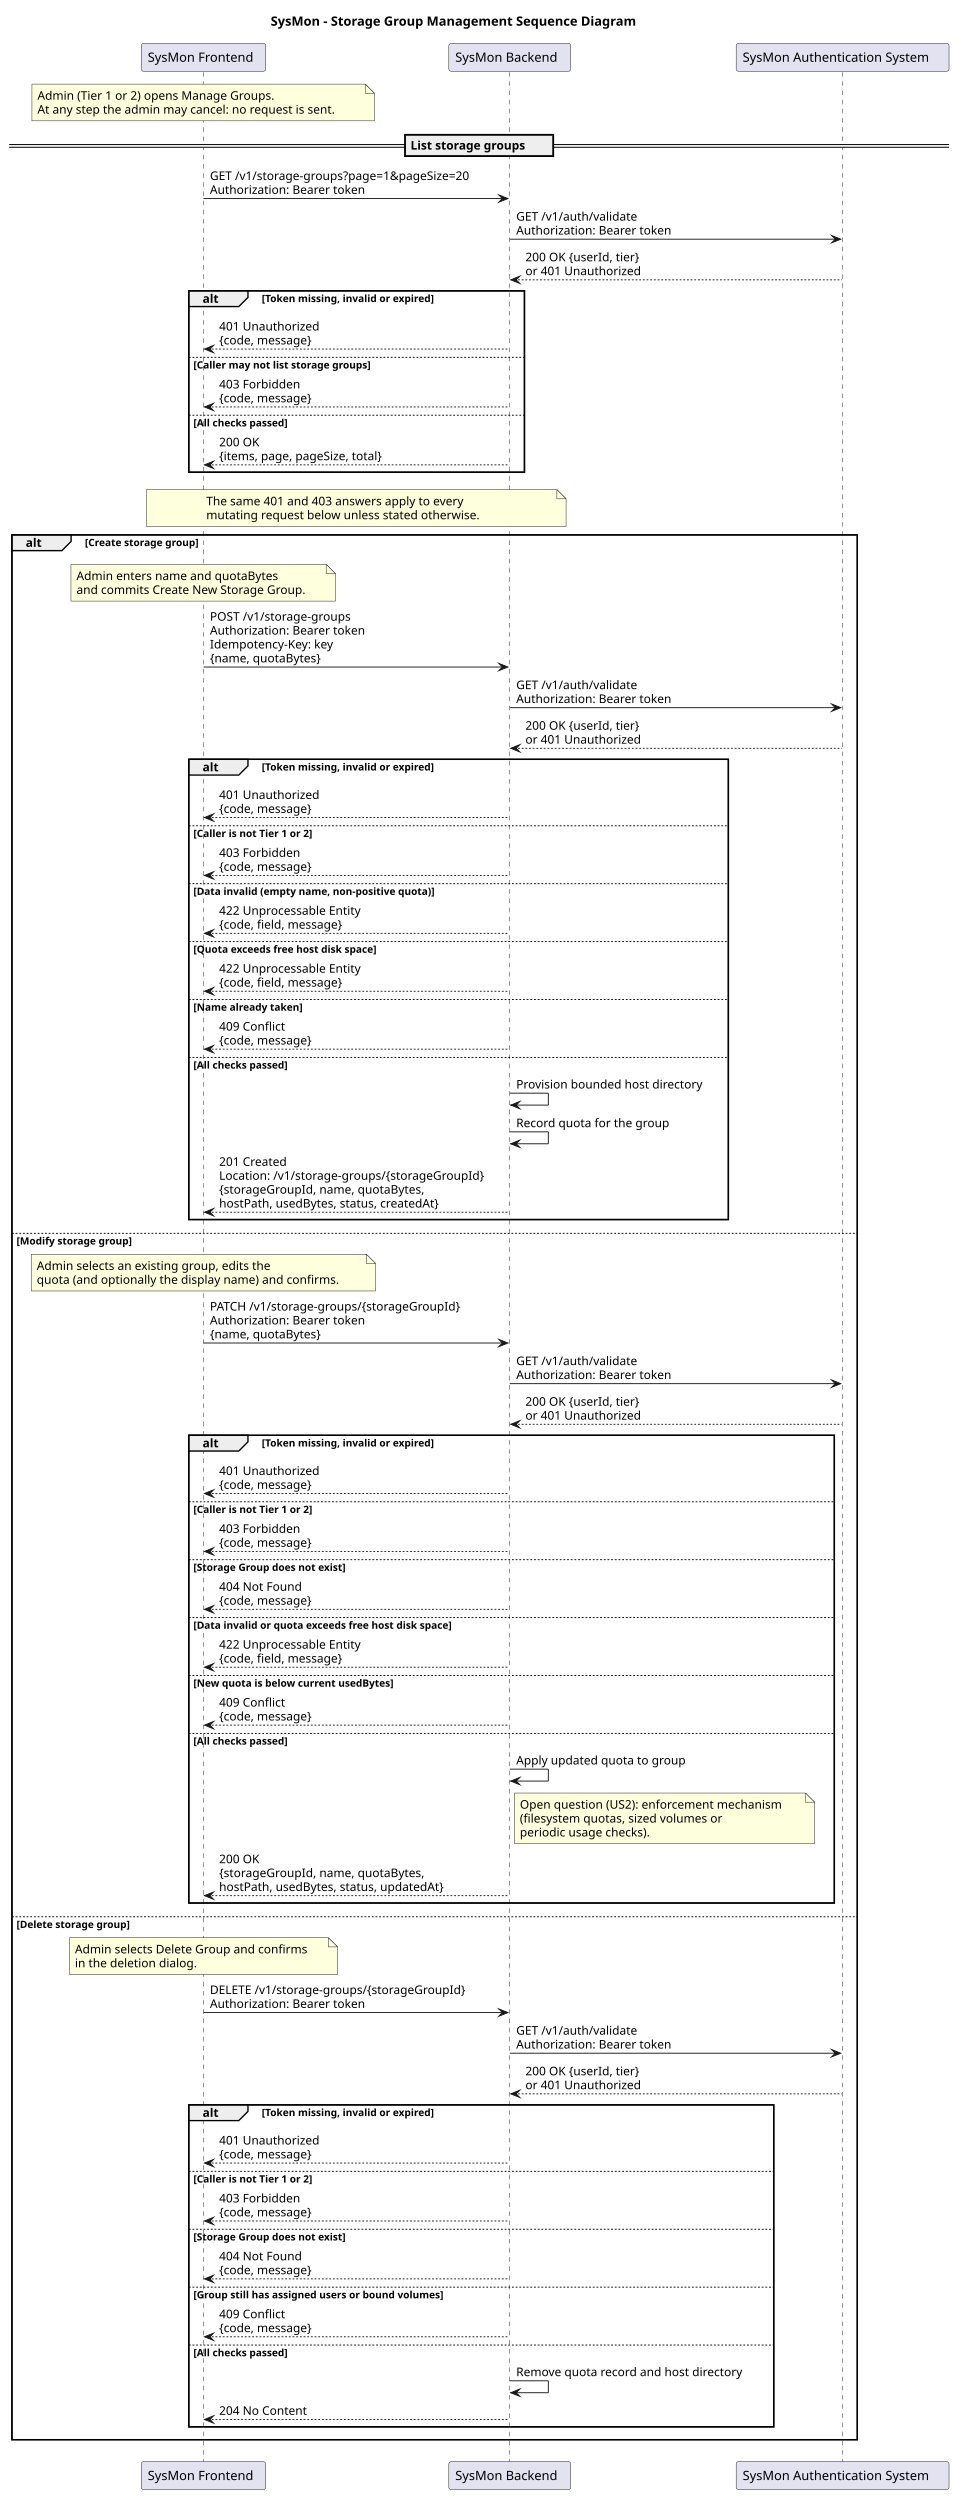
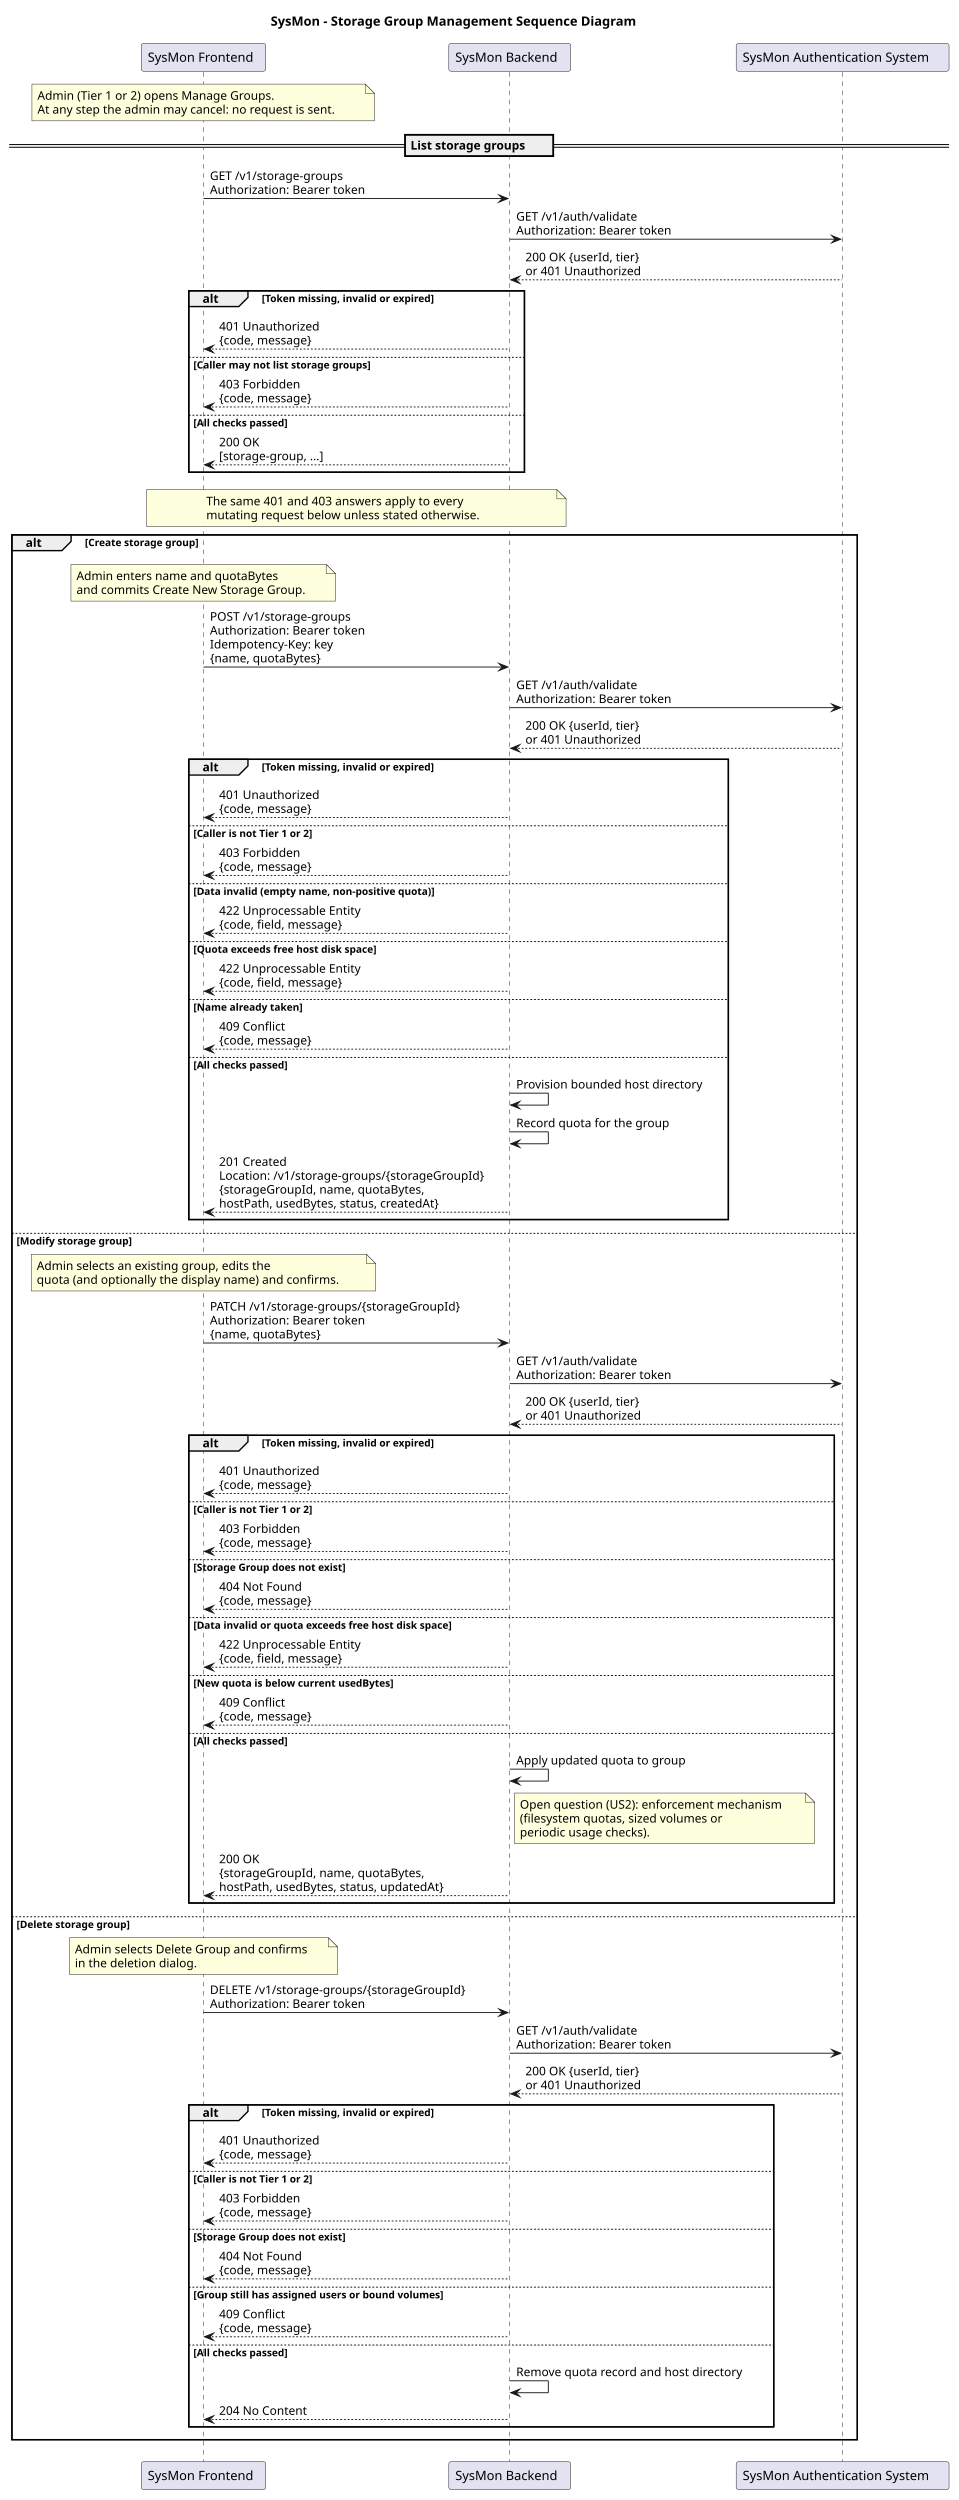
<svg xmlns="http://www.w3.org/2000/svg" version="1.1" data-diagram-type="SEQUENCE" style="width:1044px;height:2723px;background:#FFFFFF;" width="1044px" height="2723px" viewBox="0 0 1044 2723" zoomAndPan="magnify" preserveAspectRatio="none" contentStyleType="text/css">
  <defs />
  <g font-family="sans-serif" lengthAdjust="spacing">
    <g class="title" data-source-line="1">
      <text x="294.812" y="27.995" fill="#000" font-size="14" textLength="453.079" font-weight="700">SysMon - Storage Group Management Sequence Diagram</text>
    </g>
    <rect x="205.644" y="316.789" width="365.594" height="197.539" fill="none" style="stroke:#000;stroke-width:1.5;" />
    <rect x="13" y="582.594" width="920.773" height="2074.703" fill="none" style="stroke:#000;stroke-width:1.5;" />
    <rect x="205.644" y="827.055" width="587.704" height="501.281" fill="none" style="stroke:#000;stroke-width:1.5;" />
    <rect x="205.644" y="1563.336" width="703.129" height="509.414" fill="none" style="stroke:#000;stroke-width:1.5;" />
    <rect x="205.644" y="2292.617" width="637.107" height="350.68" fill="none" style="stroke:#000;stroke-width:1.5;" />
    <g class="participant-lifeline" data-qualified-name="Frontend" data-entity-uid="part1" id="part1-lifeline" data-source-line="3">
      <g>
        <rect x="218.144" y="78.594" width="8" height="2602.703" fill="#000" fill-opacity="0" />
        <line x1="221.644" y1="78.594" x2="221.644" y2="2681.297" style="stroke:#181818;stroke-width:0.5;stroke-dasharray:5,5;" />
      </g>
    </g>
    <g class="participant-lifeline" data-qualified-name="Backend" data-entity-uid="part2" id="part2-lifeline" data-source-line="4">
      <g>
        <rect x="551.738" y="78.594" width="8" height="2602.703" fill="#000" fill-opacity="0" />
        <line x1="555.238" y1="78.594" x2="555.238" y2="2681.297" style="stroke:#181818;stroke-width:0.5;stroke-dasharray:5,5;" />
      </g>
    </g>
    <g class="participant-lifeline" data-qualified-name="Auth" data-entity-uid="part3" id="part3-lifeline" data-source-line="5">
      <g>
        <rect x="914.273" y="78.594" width="8" height="2602.703" fill="#000" fill-opacity="0" />
        <line x1="917.773" y1="78.594" x2="917.773" y2="2681.297" style="stroke:#181818;stroke-width:0.5;stroke-dasharray:5,5;" />
      </g>
    </g>
    <g class="participant participant-head" data-qualified-name="Frontend" data-entity-uid="part1" id="part1-head" data-source-line="3">
      <rect x="153.873" y="47.297" width="135.543" height="30.297" fill="#E2E2F0" style="stroke:#181818;stroke-width:0.5;" rx="2.5" ry="2.5" />
      <text x="160.873" y="67.292" fill="#000" font-size="14" textLength="121.543">SysMon Frontend</text>
    </g>
    <g class="participant participant-head" data-qualified-name="Backend" data-entity-uid="part2" id="part2-head" data-source-line="4">
      <rect x="488.841" y="47.297" width="132.795" height="30.297" fill="#E2E2F0" style="stroke:#181818;stroke-width:0.5;" rx="2.5" ry="2.5" />
      <text x="495.841" y="67.292" fill="#000" font-size="14" textLength="118.795">SysMon Backend</text>
    </g>
    <g class="participant participant-head" data-qualified-name="Auth" data-entity-uid="part3" id="part3-head" data-source-line="5">
      <rect x="801.842" y="47.297" width="231.861" height="30.297" fill="#E2E2F0" style="stroke:#181818;stroke-width:0.5;" rx="2.5" ry="2.5" />
      <text x="808.842" y="67.292" fill="#000" font-size="14" textLength="217.861">SysMon Authentication System</text>
    </g>
    <g class="participant participant-tail" data-qualified-name="Frontend" data-entity-uid="part1" id="part1-tail" data-source-line="3">
      <rect x="153.873" y="2681.297" width="135.543" height="30.297" fill="#E2E2F0" style="stroke:#181818;stroke-width:0.5;" rx="2.5" ry="2.5" />
      <text x="160.873" y="2701.292" fill="#000" font-size="14" textLength="121.543">SysMon Frontend</text>
    </g>
    <g class="participant participant-tail" data-qualified-name="Backend" data-entity-uid="part2" id="part2-tail" data-source-line="4">
      <rect x="488.841" y="2681.297" width="132.795" height="30.297" fill="#E2E2F0" style="stroke:#181818;stroke-width:0.5;" rx="2.5" ry="2.5" />
      <text x="495.841" y="2701.292" fill="#000" font-size="14" textLength="118.795">SysMon Backend</text>
    </g>
    <g class="participant participant-tail" data-qualified-name="Auth" data-entity-uid="part3" id="part3-tail" data-source-line="5">
      <rect x="801.842" y="2681.297" width="231.861" height="30.297" fill="#E2E2F0" style="stroke:#181818;stroke-width:0.5;" rx="2.5" ry="2.5" />
      <text x="808.842" y="2701.292" fill="#000" font-size="14" textLength="217.861">SysMon Authentication System</text>
    </g>
    <path d="M34.778,91.594 L34.778,131.594 L407.778,131.594 L407.778,101.594 L397.778,91.594 L34.778,91.594" style="stroke:#181818;stroke-width:0.5;" fill="#FEFFDD" />
    <path d="M397.778,91.594 L397.778,101.594 L407.778,101.594 L397.778,91.594" style="stroke:#181818;stroke-width:0.5;" fill="#FEFFDD" />
    <text x="40.778" y="108.661" fill="#000" font-size="13" textLength="277.088">Admin (Tier 1 or 2) opens Manage Groups.</text>
    <text x="40.778" y="123.793" fill="#000" font-size="13" textLength="352.733">At any step the admin may cancel: no request is sent.</text>
    <rect x="10" y="157.426" width="1023.704" height="3" fill="#EEE" style="stroke:#EEE;stroke-width:1;" />
    <line x1="10" y1="157.426" x2="1033.704" y2="157.426" style="stroke:#000;stroke-width:1;" />
    <line x1="10" y1="160.426" x2="1033.704" y2="160.426" style="stroke:#000;stroke-width:1;" />
    <rect x="441.149" y="146.859" width="161.405" height="23.133" fill="#EEE" style="stroke:#000;stroke-width:2;" />
    <text x="447.149" y="162.926" fill="#000" font-size="13" textLength="142.879" font-weight="700">List storage groups</text>
    <g class="message" data-entity-1="part1" data-entity-2="part2" id="msg1" data-source-line="13">
      <polygon points="543.238,212.258,553.238,216.258,543.238,220.258,547.238,216.258" fill="#181818" style="stroke:#181818;stroke-width:1;stroke-linejoin:miter;stroke-miterlimit:10;" />
      <line x1="221.644" y1="216.258" x2="549.238" y2="216.258" style="stroke:#181818;stroke-width:1;" />
-       <text x="228.644" y="196.059" fill="#000" font-size="13" textLength="309.232">GET /v1/storage-groups?page=1&amp;pageSize=20</text>
+       <text x="228.644" y="196.059" fill="#000" font-size="13" textLength="153.975">GET /v1/storage-groups</text>
      <text x="228.644" y="211.192" fill="#000" font-size="13" textLength="180.102">Authorization: Bearer token</text>
    </g>
    <g class="message" data-entity-1="part2" data-entity-2="part3" id="msg2" data-source-line="14">
      <polygon points="905.773,256.523,915.773,260.523,905.773,264.523,909.773,260.523" fill="#181818" style="stroke:#181818;stroke-width:1;stroke-linejoin:miter;stroke-miterlimit:10;" />
      <line x1="555.238" y1="260.523" x2="911.773" y2="260.523" style="stroke:#181818;stroke-width:1;" />
      <text x="562.238" y="240.325" fill="#000" font-size="13" textLength="141.204">GET /v1/auth/validate</text>
      <text x="562.238" y="255.458" fill="#000" font-size="13" textLength="180.102">Authorization: Bearer token</text>
    </g>
    <g class="message" data-entity-1="part3" data-entity-2="part2" id="msg3" data-source-line="15">
      <polygon points="566.238,300.789,556.238,304.789,566.238,308.789,562.238,304.789" fill="#181818" style="stroke:#181818;stroke-width:1;stroke-linejoin:miter;stroke-miterlimit:10;" />
      <line x1="560.238" y1="304.789" x2="916.773" y2="304.789" style="stroke:#181818;stroke-width:1;stroke-dasharray:2,2;" />
      <text x="572.238" y="284.59" fill="#000" font-size="13" textLength="139.134">200 OK {userId, tier}</text>
      <text x="572.238" y="299.723" fill="#000" font-size="13" textLength="133.656">or 401 Unauthorized</text>
    </g>
    <path d="M205.644,316.789 L270.087,316.789 L270.087,323.922 L260.087,333.922 L205.644,333.922 L205.644,316.789" style="stroke:#000;stroke-width:1.5;" fill="#EEE" />
    <rect x="205.644" y="316.789" width="365.594" height="197.539" fill="none" style="stroke:#000;stroke-width:1.5;" />
    <text x="220.644" y="329.856" fill="#000" font-size="13" textLength="19.443" font-weight="700">alt</text>
    <text x="285.087" y="329" fill="#000" font-size="11" textLength="216.573" font-weight="700">[Token missing, invalid or expired]</text>
    <g class="message" data-entity-1="part2" data-entity-2="part1" id="msg4" data-source-line="18">
      <polygon points="232.644,376.188,222.644,380.188,232.644,384.188,228.644,380.188" fill="#181818" style="stroke:#181818;stroke-width:1;stroke-linejoin:miter;stroke-miterlimit:10;" />
      <line x1="226.644" y1="380.188" x2="554.238" y2="380.188" style="stroke:#181818;stroke-width:1;stroke-dasharray:2,2;" />
      <text x="238.644" y="359.989" fill="#000" font-size="13" textLength="116.226">401 Unauthorized</text>
      <text x="238.644" y="375.122" fill="#000" font-size="13" textLength="114.582">{code, message}</text>
    </g>
    <line x1="205.644" y1="389.188" x2="571.238" y2="389.188" style="stroke:#000;stroke-width:1;stroke-dasharray:2,2;" />
    <text x="210.644" y="401.398" fill="#000" font-size="11" textLength="221.826" font-weight="700">[Caller may not list storage groups]</text>
    <g class="message" data-entity-1="part2" data-entity-2="part1" id="msg5" data-source-line="20">
      <polygon points="232.644,439.258,222.644,443.258,232.644,447.258,228.644,443.258" fill="#181818" style="stroke:#181818;stroke-width:1;stroke-linejoin:miter;stroke-miterlimit:10;" />
      <line x1="226.644" y1="443.258" x2="554.238" y2="443.258" style="stroke:#181818;stroke-width:1;stroke-dasharray:2,2;" />
      <text x="238.644" y="423.059" fill="#000" font-size="13" textLength="94.326">403 Forbidden</text>
      <text x="238.644" y="438.192" fill="#000" font-size="13" textLength="114.582">{code, message}</text>
    </g>
    <line x1="205.644" y1="452.258" x2="571.238" y2="452.258" style="stroke:#000;stroke-width:1;stroke-dasharray:2,2;" />
    <text x="210.644" y="464.468" fill="#000" font-size="11" textLength="119.689" font-weight="700">[All checks passed]</text>
    <g class="message" data-entity-1="part2" data-entity-2="part1" id="msg6" data-source-line="22">
      <polygon points="232.644,502.328,222.644,506.328,232.644,510.328,228.644,506.328" fill="#181818" style="stroke:#181818;stroke-width:1;stroke-linejoin:miter;stroke-miterlimit:10;" />
      <line x1="226.644" y1="506.328" x2="554.238" y2="506.328" style="stroke:#181818;stroke-width:1;stroke-dasharray:2,2;" />
      <text x="238.644" y="486.129" fill="#000" font-size="13" textLength="47.703">200 OK</text>
-       <text x="238.644" y="501.262" fill="#000" font-size="13" textLength="198.828">{items, page, pageSize, total}</text>
+       <text x="238.644" y="501.262" fill="#000" font-size="13" textLength="122.922">[storage-group, ...]</text>
    </g>
    <path d="M159.56,533.328 L159.56,573.328 L616.56,573.328 L616.56,543.328 L606.56,533.328 L159.56,533.328" style="stroke:#181818;stroke-width:0.5;" fill="#FEFFDD" />
    <path d="M606.56,533.328 L606.56,543.328 L616.56,543.328 L606.56,533.328" style="stroke:#181818;stroke-width:0.5;" fill="#FEFFDD" />
    <text x="224.653" y="550.395" fill="#000" font-size="13" textLength="306.001">The same 401 and 403 answers apply to every</text>
    <text x="224.653" y="565.528" fill="#000" font-size="13" textLength="318.576">mutating request below unless stated otherwise.</text>
    <path d="M13,582.594 L77.443,582.594 L77.443,589.727 L67.443,599.727 L13,599.727 L13,582.594" style="stroke:#000;stroke-width:1.5;" fill="#EEE" />
    <rect x="13" y="582.594" width="920.773" height="2074.703" fill="none" style="stroke:#000;stroke-width:1.5;" />
    <text x="28" y="595.661" fill="#000" font-size="13" textLength="19.443" font-weight="700">alt</text>
    <text x="92.443" y="594.804" fill="#000" font-size="11" textLength="142.919" font-weight="700">[Create storage group]</text>
    <path d="M77.281,614.727 L77.281,654.727 L365.281,654.727 L365.281,624.727 L355.281,614.727 L77.281,614.727" style="stroke:#181818;stroke-width:0.5;" fill="#FEFFDD" />
    <path d="M355.281,614.727 L355.281,624.727 L365.281,624.727 L355.281,614.727" style="stroke:#181818;stroke-width:0.5;" fill="#FEFFDD" />
    <text x="83.281" y="631.793" fill="#000" font-size="13" textLength="234.952">Admin enters name and quotaBytes</text>
    <text x="83.281" y="646.926" fill="#000" font-size="13" textLength="267.725">and commits Create New Storage Group.</text>
    <g class="message" data-entity-1="part1" data-entity-2="part2" id="msg7" data-source-line="36">
      <polygon points="543.238,722.523,553.238,726.523,543.238,730.523,547.238,726.523" fill="#181818" style="stroke:#181818;stroke-width:1;stroke-linejoin:miter;stroke-miterlimit:10;" />
      <line x1="221.644" y1="726.523" x2="549.238" y2="726.523" style="stroke:#181818;stroke-width:1;" />
      <text x="228.644" y="676.059" fill="#000" font-size="13" textLength="162.011">POST /v1/storage-groups</text>
      <text x="228.644" y="691.192" fill="#000" font-size="13" textLength="180.102">Authorization: Bearer token</text>
      <text x="228.644" y="706.325" fill="#000" font-size="13" textLength="145.768">Idempotency-Key: key</text>
      <text x="228.644" y="721.458" fill="#000" font-size="13" textLength="135.662">{name, quotaBytes}</text>
    </g>
    <g class="message" data-entity-1="part2" data-entity-2="part3" id="msg8" data-source-line="37">
      <polygon points="905.773,766.789,915.773,770.789,905.773,774.789,909.773,770.789" fill="#181818" style="stroke:#181818;stroke-width:1;stroke-linejoin:miter;stroke-miterlimit:10;" />
      <line x1="555.238" y1="770.789" x2="911.773" y2="770.789" style="stroke:#181818;stroke-width:1;" />
      <text x="562.238" y="750.59" fill="#000" font-size="13" textLength="141.204">GET /v1/auth/validate</text>
      <text x="562.238" y="765.723" fill="#000" font-size="13" textLength="180.102">Authorization: Bearer token</text>
    </g>
    <g class="message" data-entity-1="part3" data-entity-2="part2" id="msg9" data-source-line="38">
      <polygon points="566.238,811.055,556.238,815.055,566.238,819.055,562.238,815.055" fill="#181818" style="stroke:#181818;stroke-width:1;stroke-linejoin:miter;stroke-miterlimit:10;" />
      <line x1="560.238" y1="815.055" x2="916.773" y2="815.055" style="stroke:#181818;stroke-width:1;stroke-dasharray:2,2;" />
      <text x="572.238" y="794.856" fill="#000" font-size="13" textLength="139.134">200 OK {userId, tier}</text>
      <text x="572.238" y="809.989" fill="#000" font-size="13" textLength="133.656">or 401 Unauthorized</text>
    </g>
    <path d="M205.644,827.055 L270.087,827.055 L270.087,834.188 L260.087,844.188 L205.644,844.188 L205.644,827.055" style="stroke:#000;stroke-width:1.5;" fill="#EEE" />
    <rect x="205.644" y="827.055" width="587.704" height="501.281" fill="none" style="stroke:#000;stroke-width:1.5;" />
    <text x="220.644" y="840.122" fill="#000" font-size="13" textLength="19.443" font-weight="700">alt</text>
    <text x="285.087" y="839.265" fill="#000" font-size="11" textLength="216.573" font-weight="700">[Token missing, invalid or expired]</text>
    <g class="message" data-entity-1="part2" data-entity-2="part1" id="msg10" data-source-line="41">
      <polygon points="232.644,886.453,222.644,890.453,232.644,894.453,228.644,890.453" fill="#181818" style="stroke:#181818;stroke-width:1;stroke-linejoin:miter;stroke-miterlimit:10;" />
      <line x1="226.644" y1="890.453" x2="554.238" y2="890.453" style="stroke:#181818;stroke-width:1;stroke-dasharray:2,2;" />
      <text x="238.644" y="870.254" fill="#000" font-size="13" textLength="116.226">401 Unauthorized</text>
      <text x="238.644" y="885.387" fill="#000" font-size="13" textLength="114.582">{code, message}</text>
    </g>
    <line x1="205.644" y1="899.453" x2="793.348" y2="899.453" style="stroke:#000;stroke-width:1;stroke-dasharray:2,2;" />
    <text x="210.644" y="911.664" fill="#000" font-size="11" textLength="152.367" font-weight="700">[Caller is not Tier 1 or 2]</text>
    <g class="message" data-entity-1="part2" data-entity-2="part1" id="msg11" data-source-line="43">
      <polygon points="232.644,949.523,222.644,953.523,232.644,957.523,228.644,953.523" fill="#181818" style="stroke:#181818;stroke-width:1;stroke-linejoin:miter;stroke-miterlimit:10;" />
      <line x1="226.644" y1="953.523" x2="554.238" y2="953.523" style="stroke:#181818;stroke-width:1;stroke-dasharray:2,2;" />
      <text x="238.644" y="933.325" fill="#000" font-size="13" textLength="94.326">403 Forbidden</text>
      <text x="238.644" y="948.458" fill="#000" font-size="13" textLength="114.582">{code, message}</text>
    </g>
    <line x1="205.644" y1="962.523" x2="793.348" y2="962.523" style="stroke:#000;stroke-width:1;stroke-dasharray:2,2;" />
    <text x="210.644" y="974.734" fill="#000" font-size="11" textLength="300.819" font-weight="700">[Data invalid (empty name, non-positive quota)]</text>
    <g class="message" data-entity-1="part2" data-entity-2="part1" id="msg12" data-source-line="45">
      <polygon points="232.644,1012.594,222.644,1016.594,232.644,1020.594,228.644,1016.594" fill="#181818" style="stroke:#181818;stroke-width:1;stroke-linejoin:miter;stroke-miterlimit:10;" />
      <line x1="226.644" y1="1016.594" x2="554.238" y2="1016.594" style="stroke:#181818;stroke-width:1;stroke-dasharray:2,2;" />
      <text x="238.644" y="996.395" fill="#000" font-size="13" textLength="166.854">422 Unprocessable Entity</text>
      <text x="238.644" y="1011.528" fill="#000" font-size="13" textLength="150.896">{code, field, message}</text>
    </g>
    <line x1="205.644" y1="1025.594" x2="793.348" y2="1025.594" style="stroke:#000;stroke-width:1;stroke-dasharray:2,2;" />
    <text x="210.644" y="1037.804" fill="#000" font-size="11" textLength="230.699" font-weight="700">[Quota exceeds free host disk space]</text>
    <g class="message" data-entity-1="part2" data-entity-2="part1" id="msg13" data-source-line="47">
      <polygon points="232.644,1075.664,222.644,1079.664,232.644,1083.664,228.644,1079.664" fill="#181818" style="stroke:#181818;stroke-width:1;stroke-linejoin:miter;stroke-miterlimit:10;" />
      <line x1="226.644" y1="1079.664" x2="554.238" y2="1079.664" style="stroke:#181818;stroke-width:1;stroke-dasharray:2,2;" />
      <text x="238.644" y="1059.465" fill="#000" font-size="13" textLength="166.854">422 Unprocessable Entity</text>
      <text x="238.644" y="1074.598" fill="#000" font-size="13" textLength="150.896">{code, field, message}</text>
    </g>
    <line x1="205.644" y1="1088.664" x2="793.348" y2="1088.664" style="stroke:#000;stroke-width:1;stroke-dasharray:2,2;" />
    <text x="210.644" y="1100.875" fill="#000" font-size="11" textLength="135.099" font-weight="700">[Name already taken]</text>
    <g class="message" data-entity-1="part2" data-entity-2="part1" id="msg14" data-source-line="49">
      <polygon points="232.644,1138.734,222.644,1142.734,232.644,1146.734,228.644,1142.734" fill="#181818" style="stroke:#181818;stroke-width:1;stroke-linejoin:miter;stroke-miterlimit:10;" />
      <line x1="226.644" y1="1142.734" x2="554.238" y2="1142.734" style="stroke:#181818;stroke-width:1;stroke-dasharray:2,2;" />
      <text x="238.644" y="1122.536" fill="#000" font-size="13" textLength="78.26">409 Conflict</text>
      <text x="238.644" y="1137.668" fill="#000" font-size="13" textLength="114.582">{code, message}</text>
    </g>
    <line x1="205.644" y1="1151.734" x2="793.348" y2="1151.734" style="stroke:#000;stroke-width:1;stroke-dasharray:2,2;" />
    <text x="210.644" y="1163.945" fill="#000" font-size="11" textLength="119.689" font-weight="700">[All checks passed]</text>
    <g class="message" data-entity-1="part2" data-entity-2="part2" id="msg15" data-source-line="51">
      <line x1="555.238" y1="1190.672" x2="597.238" y2="1190.672" style="stroke:#181818;stroke-width:1;" />
      <line x1="597.238" y1="1190.672" x2="597.238" y2="1203.672" style="stroke:#181818;stroke-width:1;" />
      <line x1="556.238" y1="1203.672" x2="597.238" y2="1203.672" style="stroke:#181818;stroke-width:1;" />
      <polygon points="566.238,1199.672,556.238,1203.672,566.238,1207.672,562.238,1203.672" fill="#181818" style="stroke:#181818;stroke-width:1;stroke-linejoin:miter;stroke-miterlimit:10;" />
      <text x="562.238" y="1185.606" fill="#000" font-size="13" textLength="215.109">Provision bounded host directory</text>
    </g>
    <g class="message" data-entity-1="part2" data-entity-2="part2" id="msg16" data-source-line="52">
      <line x1="555.238" y1="1232.805" x2="597.238" y2="1232.805" style="stroke:#181818;stroke-width:1;" />
      <line x1="597.238" y1="1232.805" x2="597.238" y2="1245.805" style="stroke:#181818;stroke-width:1;" />
      <line x1="556.238" y1="1245.805" x2="597.238" y2="1245.805" style="stroke:#181818;stroke-width:1;" />
      <polygon points="566.238,1241.805,556.238,1245.805,566.238,1249.805,562.238,1245.805" fill="#181818" style="stroke:#181818;stroke-width:1;stroke-linejoin:miter;stroke-miterlimit:10;" />
      <text x="562.238" y="1227.739" fill="#000" font-size="13" textLength="177.017">Record quota for the group</text>
    </g>
    <g class="message" data-entity-1="part2" data-entity-2="part1" id="msg17" data-source-line="53">
      <polygon points="232.644,1316.336,222.644,1320.336,232.644,1324.336,228.644,1320.336" fill="#181818" style="stroke:#181818;stroke-width:1;stroke-linejoin:miter;stroke-miterlimit:10;" />
      <line x1="226.644" y1="1320.336" x2="554.238" y2="1320.336" style="stroke:#181818;stroke-width:1;stroke-dasharray:2,2;" />
      <text x="238.644" y="1269.872" fill="#000" font-size="13" textLength="80.679">201 Created</text>
      <text x="238.644" y="1285.004" fill="#000" font-size="13" textLength="309.594">Location: /v1/storage-groups/{storageGroupId}</text>
      <text x="238.644" y="1300.137" fill="#000" font-size="13" textLength="241.122">{storageGroupId, name, quotaBytes,</text>
      <text x="238.644" y="1315.27" fill="#000" font-size="13" textLength="261.752">hostPath, usedBytes, status, createdAt}</text>
    </g>
    <line x1="13" y1="1343.336" x2="933.773" y2="1343.336" style="stroke:#000;stroke-width:1;stroke-dasharray:2,2;" />
    <text x="18" y="1355.546" fill="#000" font-size="11" textLength="143.924" font-weight="700">[Modify storage group]</text>
    <path d="M34,1366.141 L34,1406.141 L409,1406.141 L409,1376.141 L399,1366.141 L34,1366.141" style="stroke:#181818;stroke-width:0.5;" fill="#FEFFDD" />
    <path d="M399,1366.141 L399,1376.141 L409,1376.141 L399,1366.141" style="stroke:#181818;stroke-width:0.5;" fill="#FEFFDD" />
    <text x="40" y="1383.208" fill="#000" font-size="13" textLength="274.574">Admin selects an existing group, edits the</text>
    <text x="40" y="1398.34" fill="#000" font-size="13" textLength="354.288">quota (and optionally the display name) and confirms.</text>
    <g class="message" data-entity-1="part1" data-entity-2="part2" id="msg18" data-source-line="62">
      <polygon points="543.238,1458.805,553.238,1462.805,543.238,1466.805,547.238,1462.805" fill="#181818" style="stroke:#181818;stroke-width:1;stroke-linejoin:miter;stroke-miterlimit:10;" />
      <line x1="221.644" y1="1462.805" x2="549.238" y2="1462.805" style="stroke:#181818;stroke-width:1;" />
      <text x="228.644" y="1427.473" fill="#000" font-size="13" textLength="293.528">PATCH /v1/storage-groups/{storageGroupId}</text>
      <text x="228.644" y="1442.606" fill="#000" font-size="13" textLength="180.102">Authorization: Bearer token</text>
      <text x="228.644" y="1457.739" fill="#000" font-size="13" textLength="135.662">{name, quotaBytes}</text>
    </g>
    <g class="message" data-entity-1="part2" data-entity-2="part3" id="msg19" data-source-line="63">
      <polygon points="905.773,1503.07,915.773,1507.07,905.773,1511.07,909.773,1507.07" fill="#181818" style="stroke:#181818;stroke-width:1;stroke-linejoin:miter;stroke-miterlimit:10;" />
      <line x1="555.238" y1="1507.07" x2="911.773" y2="1507.07" style="stroke:#181818;stroke-width:1;" />
      <text x="562.238" y="1486.872" fill="#000" font-size="13" textLength="141.204">GET /v1/auth/validate</text>
      <text x="562.238" y="1502.004" fill="#000" font-size="13" textLength="180.102">Authorization: Bearer token</text>
    </g>
    <g class="message" data-entity-1="part3" data-entity-2="part2" id="msg20" data-source-line="64">
      <polygon points="566.238,1547.336,556.238,1551.336,566.238,1555.336,562.238,1551.336" fill="#181818" style="stroke:#181818;stroke-width:1;stroke-linejoin:miter;stroke-miterlimit:10;" />
      <line x1="560.238" y1="1551.336" x2="916.773" y2="1551.336" style="stroke:#181818;stroke-width:1;stroke-dasharray:2,2;" />
      <text x="572.238" y="1531.137" fill="#000" font-size="13" textLength="139.134">200 OK {userId, tier}</text>
      <text x="572.238" y="1546.27" fill="#000" font-size="13" textLength="133.656">or 401 Unauthorized</text>
    </g>
    <path d="M205.644,1563.336 L270.087,1563.336 L270.087,1570.469 L260.087,1580.469 L205.644,1580.469 L205.644,1563.336" style="stroke:#000;stroke-width:1.5;" fill="#EEE" />
    <rect x="205.644" y="1563.336" width="703.129" height="509.414" fill="none" style="stroke:#000;stroke-width:1.5;" />
    <text x="220.644" y="1576.403" fill="#000" font-size="13" textLength="19.443" font-weight="700">alt</text>
    <text x="285.087" y="1575.546" fill="#000" font-size="11" textLength="216.573" font-weight="700">[Token missing, invalid or expired]</text>
    <g class="message" data-entity-1="part2" data-entity-2="part1" id="msg21" data-source-line="67">
      <polygon points="232.644,1622.734,222.644,1626.734,232.644,1630.734,228.644,1626.734" fill="#181818" style="stroke:#181818;stroke-width:1;stroke-linejoin:miter;stroke-miterlimit:10;" />
      <line x1="226.644" y1="1626.734" x2="554.238" y2="1626.734" style="stroke:#181818;stroke-width:1;stroke-dasharray:2,2;" />
      <text x="238.644" y="1606.536" fill="#000" font-size="13" textLength="116.226">401 Unauthorized</text>
      <text x="238.644" y="1621.668" fill="#000" font-size="13" textLength="114.582">{code, message}</text>
    </g>
    <line x1="205.644" y1="1635.734" x2="908.773" y2="1635.734" style="stroke:#000;stroke-width:1;stroke-dasharray:2,2;" />
    <text x="210.644" y="1647.945" fill="#000" font-size="11" textLength="152.367" font-weight="700">[Caller is not Tier 1 or 2]</text>
    <g class="message" data-entity-1="part2" data-entity-2="part1" id="msg22" data-source-line="69">
      <polygon points="232.644,1685.805,222.644,1689.805,232.644,1693.805,228.644,1689.805" fill="#181818" style="stroke:#181818;stroke-width:1;stroke-linejoin:miter;stroke-miterlimit:10;" />
      <line x1="226.644" y1="1689.805" x2="554.238" y2="1689.805" style="stroke:#181818;stroke-width:1;stroke-dasharray:2,2;" />
      <text x="238.644" y="1669.606" fill="#000" font-size="13" textLength="94.326">403 Forbidden</text>
      <text x="238.644" y="1684.739" fill="#000" font-size="13" textLength="114.582">{code, message}</text>
    </g>
    <line x1="205.644" y1="1698.805" x2="908.773" y2="1698.805" style="stroke:#000;stroke-width:1;stroke-dasharray:2,2;" />
    <text x="210.644" y="1711.015" fill="#000" font-size="11" textLength="192.226" font-weight="700">[Storage Group does not exist]</text>
    <g class="message" data-entity-1="part2" data-entity-2="part1" id="msg23" data-source-line="71">
      <polygon points="232.644,1748.875,222.644,1752.875,232.644,1756.875,228.644,1752.875" fill="#181818" style="stroke:#181818;stroke-width:1;stroke-linejoin:miter;stroke-miterlimit:10;" />
      <line x1="226.644" y1="1752.875" x2="554.238" y2="1752.875" style="stroke:#181818;stroke-width:1;stroke-dasharray:2,2;" />
      <text x="238.644" y="1732.676" fill="#000" font-size="13" textLength="96.015">404 Not Found</text>
      <text x="238.644" y="1747.809" fill="#000" font-size="13" textLength="114.582">{code, message}</text>
    </g>
    <line x1="205.644" y1="1761.875" x2="908.773" y2="1761.875" style="stroke:#000;stroke-width:1;stroke-dasharray:2,2;" />
    <text x="210.644" y="1774.085" fill="#000" font-size="11" textLength="324.538" font-weight="700">[Data invalid or quota exceeds free host disk space]</text>
    <g class="message" data-entity-1="part2" data-entity-2="part1" id="msg24" data-source-line="73">
      <polygon points="232.644,1811.945,222.644,1815.945,232.644,1819.945,228.644,1815.945" fill="#181818" style="stroke:#181818;stroke-width:1;stroke-linejoin:miter;stroke-miterlimit:10;" />
      <line x1="226.644" y1="1815.945" x2="554.238" y2="1815.945" style="stroke:#181818;stroke-width:1;stroke-dasharray:2,2;" />
      <text x="238.644" y="1795.747" fill="#000" font-size="13" textLength="166.854">422 Unprocessable Entity</text>
      <text x="238.644" y="1810.879" fill="#000" font-size="13" textLength="150.896">{code, field, message}</text>
    </g>
    <line x1="205.644" y1="1824.945" x2="908.773" y2="1824.945" style="stroke:#000;stroke-width:1;stroke-dasharray:2,2;" />
    <text x="210.644" y="1837.156" fill="#000" font-size="11" textLength="249.401" font-weight="700">[New quota is below current usedBytes]</text>
    <g class="message" data-entity-1="part2" data-entity-2="part1" id="msg25" data-source-line="75">
      <polygon points="232.644,1875.016,222.644,1879.016,232.644,1883.016,228.644,1879.016" fill="#181818" style="stroke:#181818;stroke-width:1;stroke-linejoin:miter;stroke-miterlimit:10;" />
      <line x1="226.644" y1="1879.016" x2="554.238" y2="1879.016" style="stroke:#181818;stroke-width:1;stroke-dasharray:2,2;" />
      <text x="238.644" y="1858.817" fill="#000" font-size="13" textLength="78.26">409 Conflict</text>
      <text x="238.644" y="1873.95" fill="#000" font-size="13" textLength="114.582">{code, message}</text>
    </g>
    <line x1="205.644" y1="1888.016" x2="908.773" y2="1888.016" style="stroke:#000;stroke-width:1;stroke-dasharray:2,2;" />
    <text x="210.644" y="1900.226" fill="#000" font-size="11" textLength="119.689" font-weight="700">[All checks passed]</text>
    <g class="message" data-entity-1="part2" data-entity-2="part2" id="msg26" data-source-line="77">
      <line x1="555.238" y1="1926.953" x2="597.238" y2="1926.953" style="stroke:#181818;stroke-width:1;" />
      <line x1="597.238" y1="1926.953" x2="597.238" y2="1939.953" style="stroke:#181818;stroke-width:1;" />
      <line x1="556.238" y1="1939.953" x2="597.238" y2="1939.953" style="stroke:#181818;stroke-width:1;" />
      <polygon points="566.238,1935.953,556.238,1939.953,566.238,1943.953,562.238,1939.953" fill="#181818" style="stroke:#181818;stroke-width:1;stroke-linejoin:miter;stroke-miterlimit:10;" />
      <text x="562.238" y="1921.887" fill="#000" font-size="13" textLength="195.889">Apply updated quota to group</text>
    </g>
    <path d="M560.238,1952.953 L560.238,2007.953 L887.238,2007.953 L887.238,1962.953 L877.238,1952.953 L560.238,1952.953" style="stroke:#181818;stroke-width:0.5;" fill="#FEFFDD" />
    <path d="M877.238,1952.953 L877.238,1962.953 L887.238,1962.953 L877.238,1952.953" style="stroke:#181818;stroke-width:0.5;" fill="#FEFFDD" />
    <text x="566.238" y="1970.02" fill="#000" font-size="13" textLength="306.535">Open question (US2): enforcement mechanism</text>
    <text x="566.238" y="1985.153" fill="#000" font-size="13" textLength="238.5">(filesystem quotas, sized volumes or</text>
    <text x="566.238" y="2000.286" fill="#000" font-size="13" textLength="153.702">periodic usage checks).</text>
    <g class="message" data-entity-1="part2" data-entity-2="part1" id="msg27" data-source-line="83">
      <polygon points="232.644,2060.75,222.644,2064.75,232.644,2068.75,228.644,2064.75" fill="#181818" style="stroke:#181818;stroke-width:1;stroke-linejoin:miter;stroke-miterlimit:10;" />
      <line x1="226.644" y1="2064.75" x2="554.238" y2="2064.75" style="stroke:#181818;stroke-width:1;stroke-dasharray:2,2;" />
      <text x="238.644" y="2029.418" fill="#000" font-size="13" textLength="47.703">200 OK</text>
      <text x="238.644" y="2044.551" fill="#000" font-size="13" textLength="241.122">{storageGroupId, name, quotaBytes,</text>
      <text x="238.644" y="2059.684" fill="#000" font-size="13" textLength="266.005">hostPath, usedBytes, status, updatedAt}</text>
    </g>
    <line x1="13" y1="2087.75" x2="933.773" y2="2087.75" style="stroke:#000;stroke-width:1;stroke-dasharray:2,2;" />
    <text x="18" y="2099.96" fill="#000" font-size="11" textLength="142.361" font-weight="700">[Delete storage group]</text>
    <path d="M75.612,2110.555 L75.612,2150.555 L367.612,2150.555 L367.612,2120.555 L357.612,2110.555 L75.612,2110.555" style="stroke:#181818;stroke-width:0.5;" fill="#FEFFDD" />
    <path d="M357.612,2110.555 L357.612,2120.555 L367.612,2120.555 L357.612,2110.555" style="stroke:#181818;stroke-width:0.5;" fill="#FEFFDD" />
    <text x="81.612" y="2127.622" fill="#000" font-size="13" textLength="271.064">Admin selects Delete Group and confirms</text>
    <text x="81.612" y="2142.754" fill="#000" font-size="13" textLength="142.124">in the deletion dialog.</text>
    <g class="message" data-entity-1="part1" data-entity-2="part2" id="msg28" data-source-line="92">
      <polygon points="543.238,2188.086,553.238,2192.086,543.238,2196.086,547.238,2192.086" fill="#181818" style="stroke:#181818;stroke-width:1;stroke-linejoin:miter;stroke-miterlimit:10;" />
      <line x1="221.644" y1="2192.086" x2="549.238" y2="2192.086" style="stroke:#181818;stroke-width:1;" />
      <text x="228.644" y="2171.887" fill="#000" font-size="13" textLength="299.838">DELETE /v1/storage-groups/{storageGroupId}</text>
      <text x="228.644" y="2187.02" fill="#000" font-size="13" textLength="180.102">Authorization: Bearer token</text>
    </g>
    <g class="message" data-entity-1="part2" data-entity-2="part3" id="msg29" data-source-line="93">
      <polygon points="905.773,2232.352,915.773,2236.352,905.773,2240.352,909.773,2236.352" fill="#181818" style="stroke:#181818;stroke-width:1;stroke-linejoin:miter;stroke-miterlimit:10;" />
      <line x1="555.238" y1="2236.352" x2="911.773" y2="2236.352" style="stroke:#181818;stroke-width:1;" />
      <text x="562.238" y="2216.153" fill="#000" font-size="13" textLength="141.204">GET /v1/auth/validate</text>
      <text x="562.238" y="2231.286" fill="#000" font-size="13" textLength="180.102">Authorization: Bearer token</text>
    </g>
    <g class="message" data-entity-1="part3" data-entity-2="part2" id="msg30" data-source-line="94">
      <polygon points="566.238,2276.617,556.238,2280.617,566.238,2284.617,562.238,2280.617" fill="#181818" style="stroke:#181818;stroke-width:1;stroke-linejoin:miter;stroke-miterlimit:10;" />
      <line x1="560.238" y1="2280.617" x2="916.773" y2="2280.617" style="stroke:#181818;stroke-width:1;stroke-dasharray:2,2;" />
      <text x="572.238" y="2260.418" fill="#000" font-size="13" textLength="139.134">200 OK {userId, tier}</text>
      <text x="572.238" y="2275.551" fill="#000" font-size="13" textLength="133.656">or 401 Unauthorized</text>
    </g>
    <path d="M205.644,2292.617 L270.087,2292.617 L270.087,2299.75 L260.087,2309.75 L205.644,2309.75 L205.644,2292.617" style="stroke:#000;stroke-width:1.5;" fill="#EEE" />
    <rect x="205.644" y="2292.617" width="637.107" height="350.68" fill="none" style="stroke:#000;stroke-width:1.5;" />
    <text x="220.644" y="2305.684" fill="#000" font-size="13" textLength="19.443" font-weight="700">alt</text>
    <text x="285.087" y="2304.828" fill="#000" font-size="11" textLength="216.573" font-weight="700">[Token missing, invalid or expired]</text>
    <g class="message" data-entity-1="part2" data-entity-2="part1" id="msg31" data-source-line="97">
      <polygon points="232.644,2352.016,222.644,2356.016,232.644,2360.016,228.644,2356.016" fill="#181818" style="stroke:#181818;stroke-width:1;stroke-linejoin:miter;stroke-miterlimit:10;" />
      <line x1="226.644" y1="2356.016" x2="554.238" y2="2356.016" style="stroke:#181818;stroke-width:1;stroke-dasharray:2,2;" />
      <text x="238.644" y="2335.817" fill="#000" font-size="13" textLength="116.226">401 Unauthorized</text>
      <text x="238.644" y="2350.95" fill="#000" font-size="13" textLength="114.582">{code, message}</text>
    </g>
    <line x1="205.644" y1="2365.016" x2="842.751" y2="2365.016" style="stroke:#000;stroke-width:1;stroke-dasharray:2,2;" />
    <text x="210.644" y="2377.226" fill="#000" font-size="11" textLength="152.367" font-weight="700">[Caller is not Tier 1 or 2]</text>
    <g class="message" data-entity-1="part2" data-entity-2="part1" id="msg32" data-source-line="99">
      <polygon points="232.644,2415.086,222.644,2419.086,232.644,2423.086,228.644,2419.086" fill="#181818" style="stroke:#181818;stroke-width:1;stroke-linejoin:miter;stroke-miterlimit:10;" />
      <line x1="226.644" y1="2419.086" x2="554.238" y2="2419.086" style="stroke:#181818;stroke-width:1;stroke-dasharray:2,2;" />
      <text x="238.644" y="2398.887" fill="#000" font-size="13" textLength="94.326">403 Forbidden</text>
      <text x="238.644" y="2414.02" fill="#000" font-size="13" textLength="114.582">{code, message}</text>
    </g>
    <line x1="205.644" y1="2428.086" x2="842.751" y2="2428.086" style="stroke:#000;stroke-width:1;stroke-dasharray:2,2;" />
    <text x="210.644" y="2440.296" fill="#000" font-size="11" textLength="192.226" font-weight="700">[Storage Group does not exist]</text>
    <g class="message" data-entity-1="part2" data-entity-2="part1" id="msg33" data-source-line="101">
      <polygon points="232.644,2478.156,222.644,2482.156,232.644,2486.156,228.644,2482.156" fill="#181818" style="stroke:#181818;stroke-width:1;stroke-linejoin:miter;stroke-miterlimit:10;" />
      <line x1="226.644" y1="2482.156" x2="554.238" y2="2482.156" style="stroke:#181818;stroke-width:1;stroke-dasharray:2,2;" />
      <text x="238.644" y="2461.958" fill="#000" font-size="13" textLength="96.015">404 Not Found</text>
      <text x="238.644" y="2477.09" fill="#000" font-size="13" textLength="114.582">{code, message}</text>
    </g>
    <line x1="205.644" y1="2491.156" x2="842.751" y2="2491.156" style="stroke:#000;stroke-width:1;stroke-dasharray:2,2;" />
    <text x="210.644" y="2503.367" fill="#000" font-size="11" textLength="312.383" font-weight="700">[Group still has assigned users or bound volumes]</text>
    <g class="message" data-entity-1="part2" data-entity-2="part1" id="msg34" data-source-line="103">
      <polygon points="232.644,2541.227,222.644,2545.227,232.644,2549.227,228.644,2545.227" fill="#181818" style="stroke:#181818;stroke-width:1;stroke-linejoin:miter;stroke-miterlimit:10;" />
      <line x1="226.644" y1="2545.227" x2="554.238" y2="2545.227" style="stroke:#181818;stroke-width:1;stroke-dasharray:2,2;" />
      <text x="238.644" y="2525.028" fill="#000" font-size="13" textLength="78.26">409 Conflict</text>
      <text x="238.644" y="2540.161" fill="#000" font-size="13" textLength="114.582">{code, message}</text>
    </g>
    <line x1="205.644" y1="2554.227" x2="842.751" y2="2554.227" style="stroke:#000;stroke-width:1;stroke-dasharray:2,2;" />
    <text x="210.644" y="2566.437" fill="#000" font-size="11" textLength="119.689" font-weight="700">[All checks passed]</text>
    <g class="message" data-entity-1="part2" data-entity-2="part2" id="msg35" data-source-line="105">
      <line x1="555.238" y1="2593.164" x2="597.238" y2="2593.164" style="stroke:#181818;stroke-width:1;" />
      <line x1="597.238" y1="2593.164" x2="597.238" y2="2606.164" style="stroke:#181818;stroke-width:1;" />
      <line x1="556.238" y1="2606.164" x2="597.238" y2="2606.164" style="stroke:#181818;stroke-width:1;" />
      <polygon points="566.238,2602.164,556.238,2606.164,566.238,2610.164,562.238,2606.164" fill="#181818" style="stroke:#181818;stroke-width:1;stroke-linejoin:miter;stroke-miterlimit:10;" />
      <text x="562.238" y="2588.098" fill="#000" font-size="13" textLength="264.513">Remove quota record and host directory</text>
    </g>
    <g class="message" data-entity-1="part2" data-entity-2="part1" id="msg36" data-source-line="106">
      <polygon points="232.644,2631.297,222.644,2635.297,232.644,2639.297,228.644,2635.297" fill="#181818" style="stroke:#181818;stroke-width:1;stroke-linejoin:miter;stroke-miterlimit:10;" />
      <line x1="226.644" y1="2635.297" x2="554.238" y2="2635.297" style="stroke:#181818;stroke-width:1;stroke-dasharray:2,2;" />
      <text x="238.644" y="2630.231" fill="#000" font-size="13" textLength="102.458">204 No Content</text>
    </g>
  </g>
</svg>
